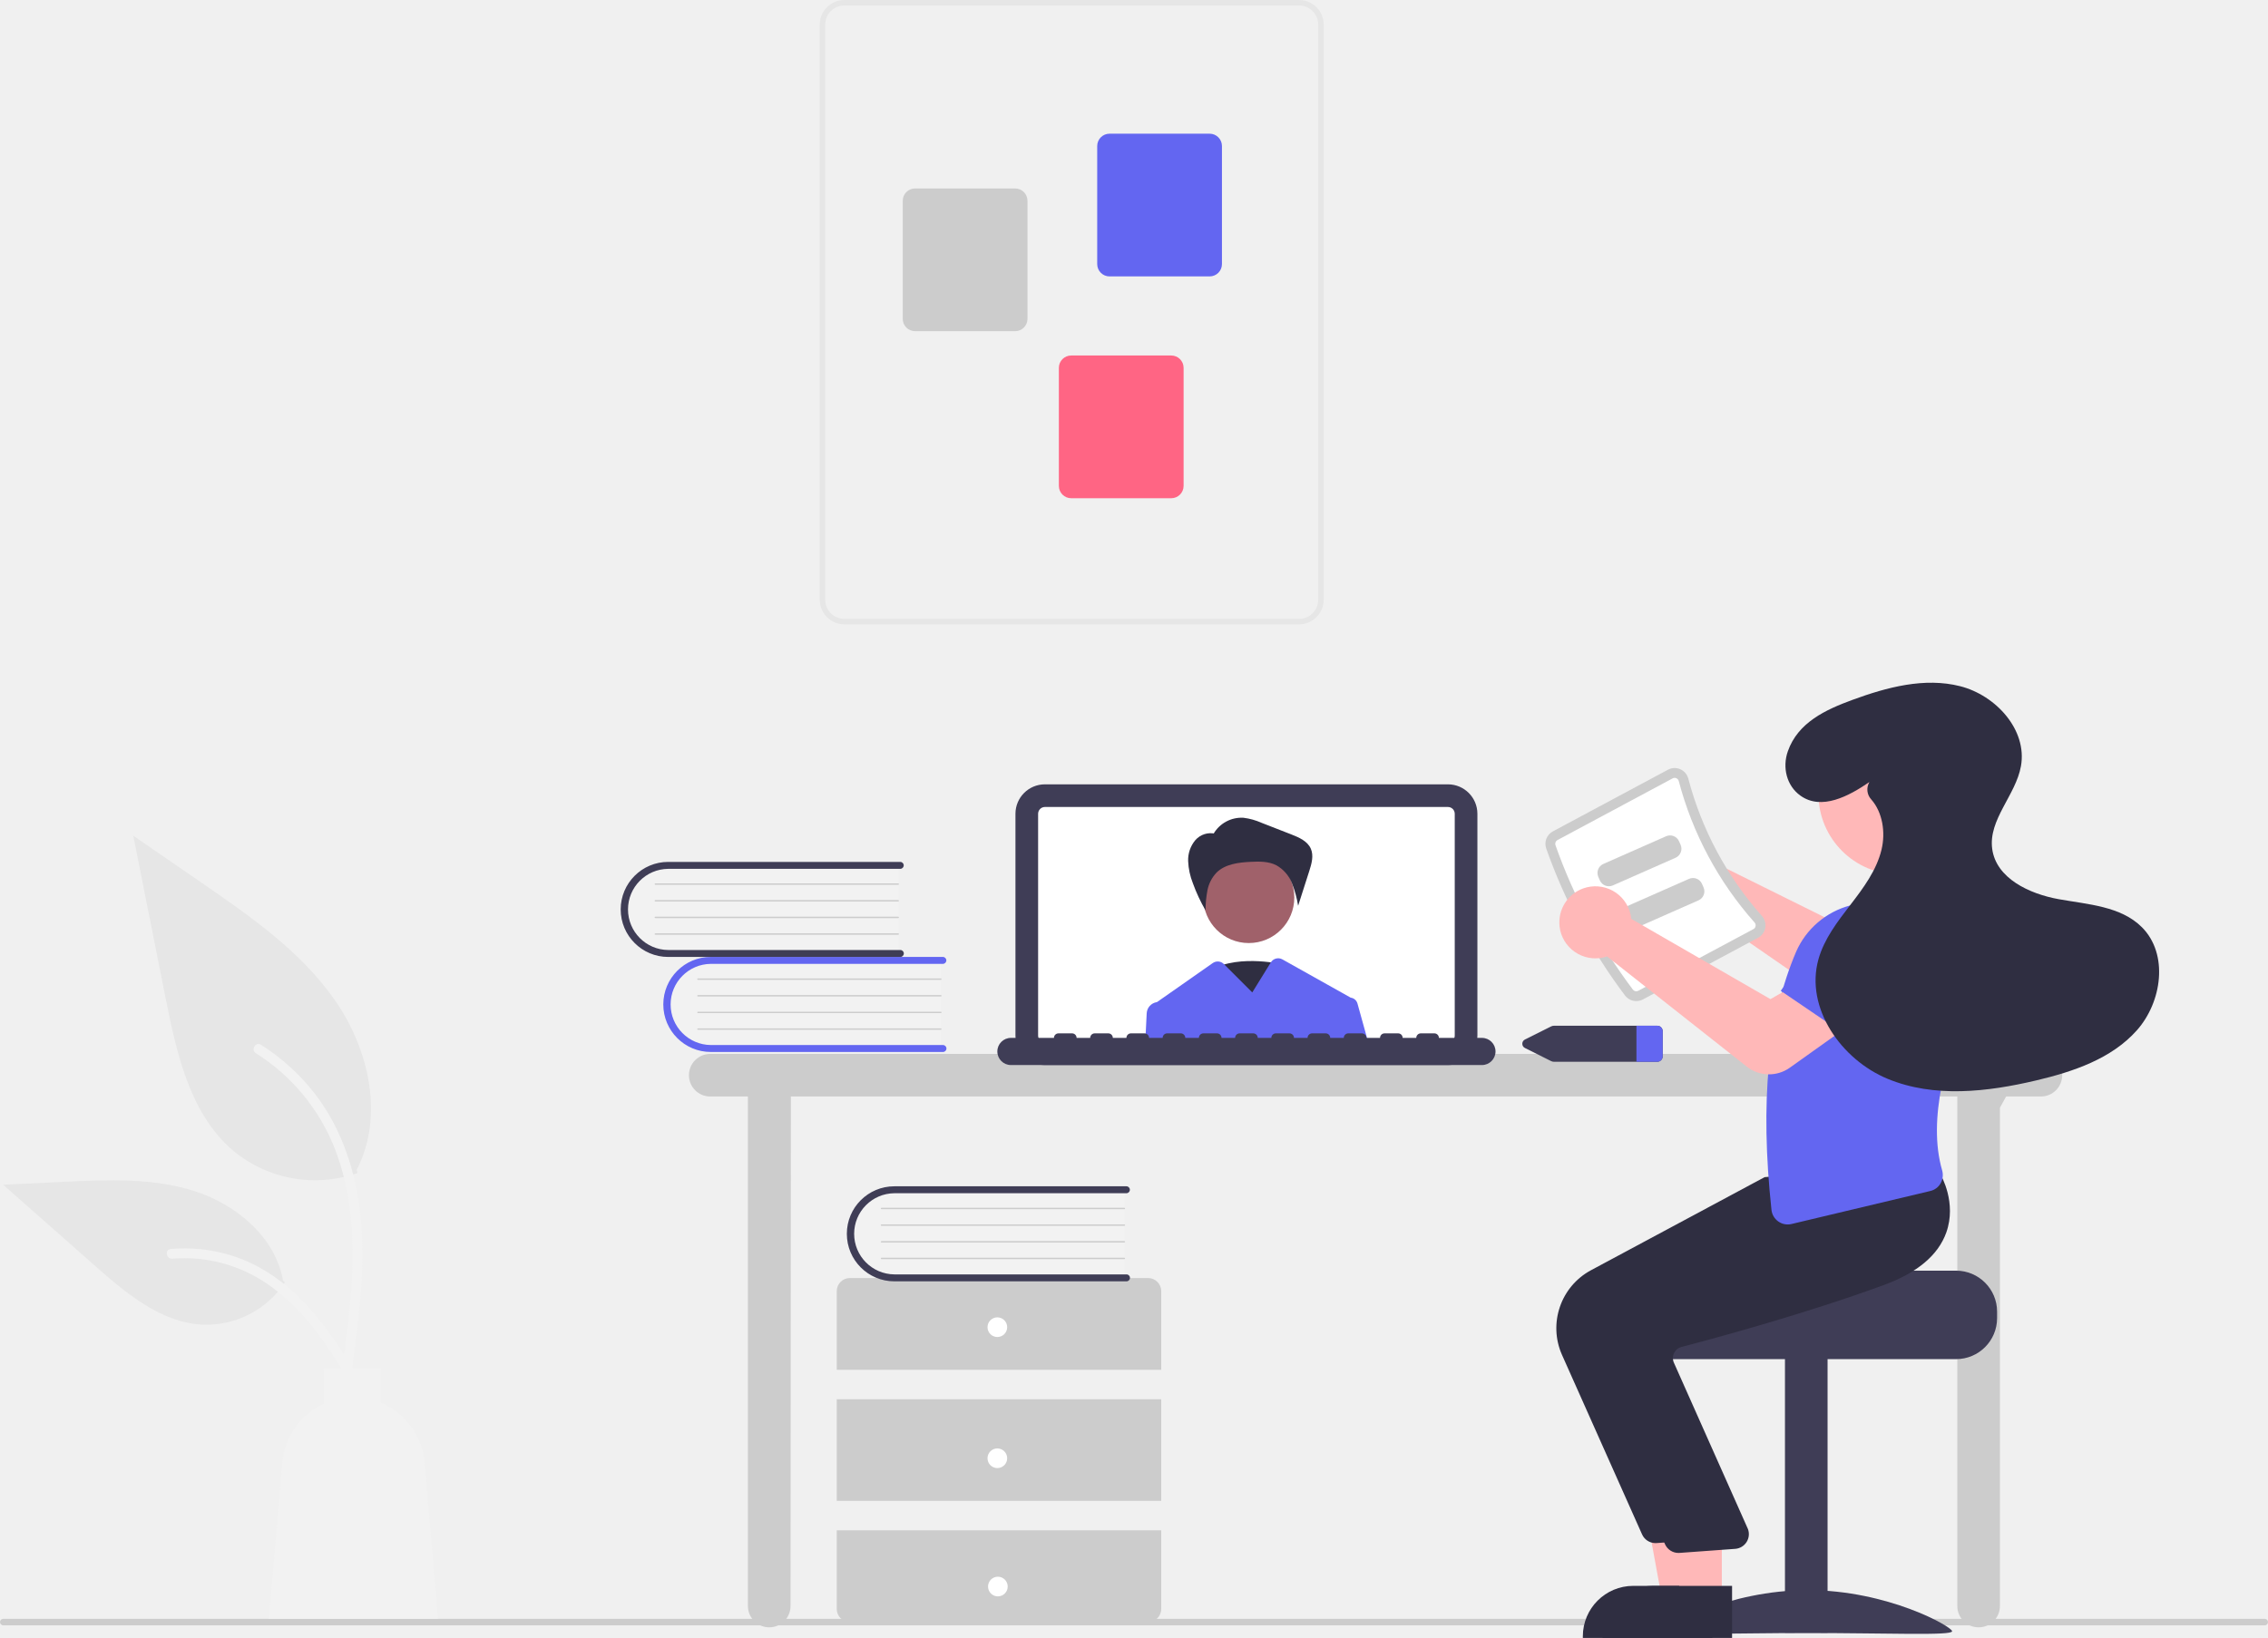
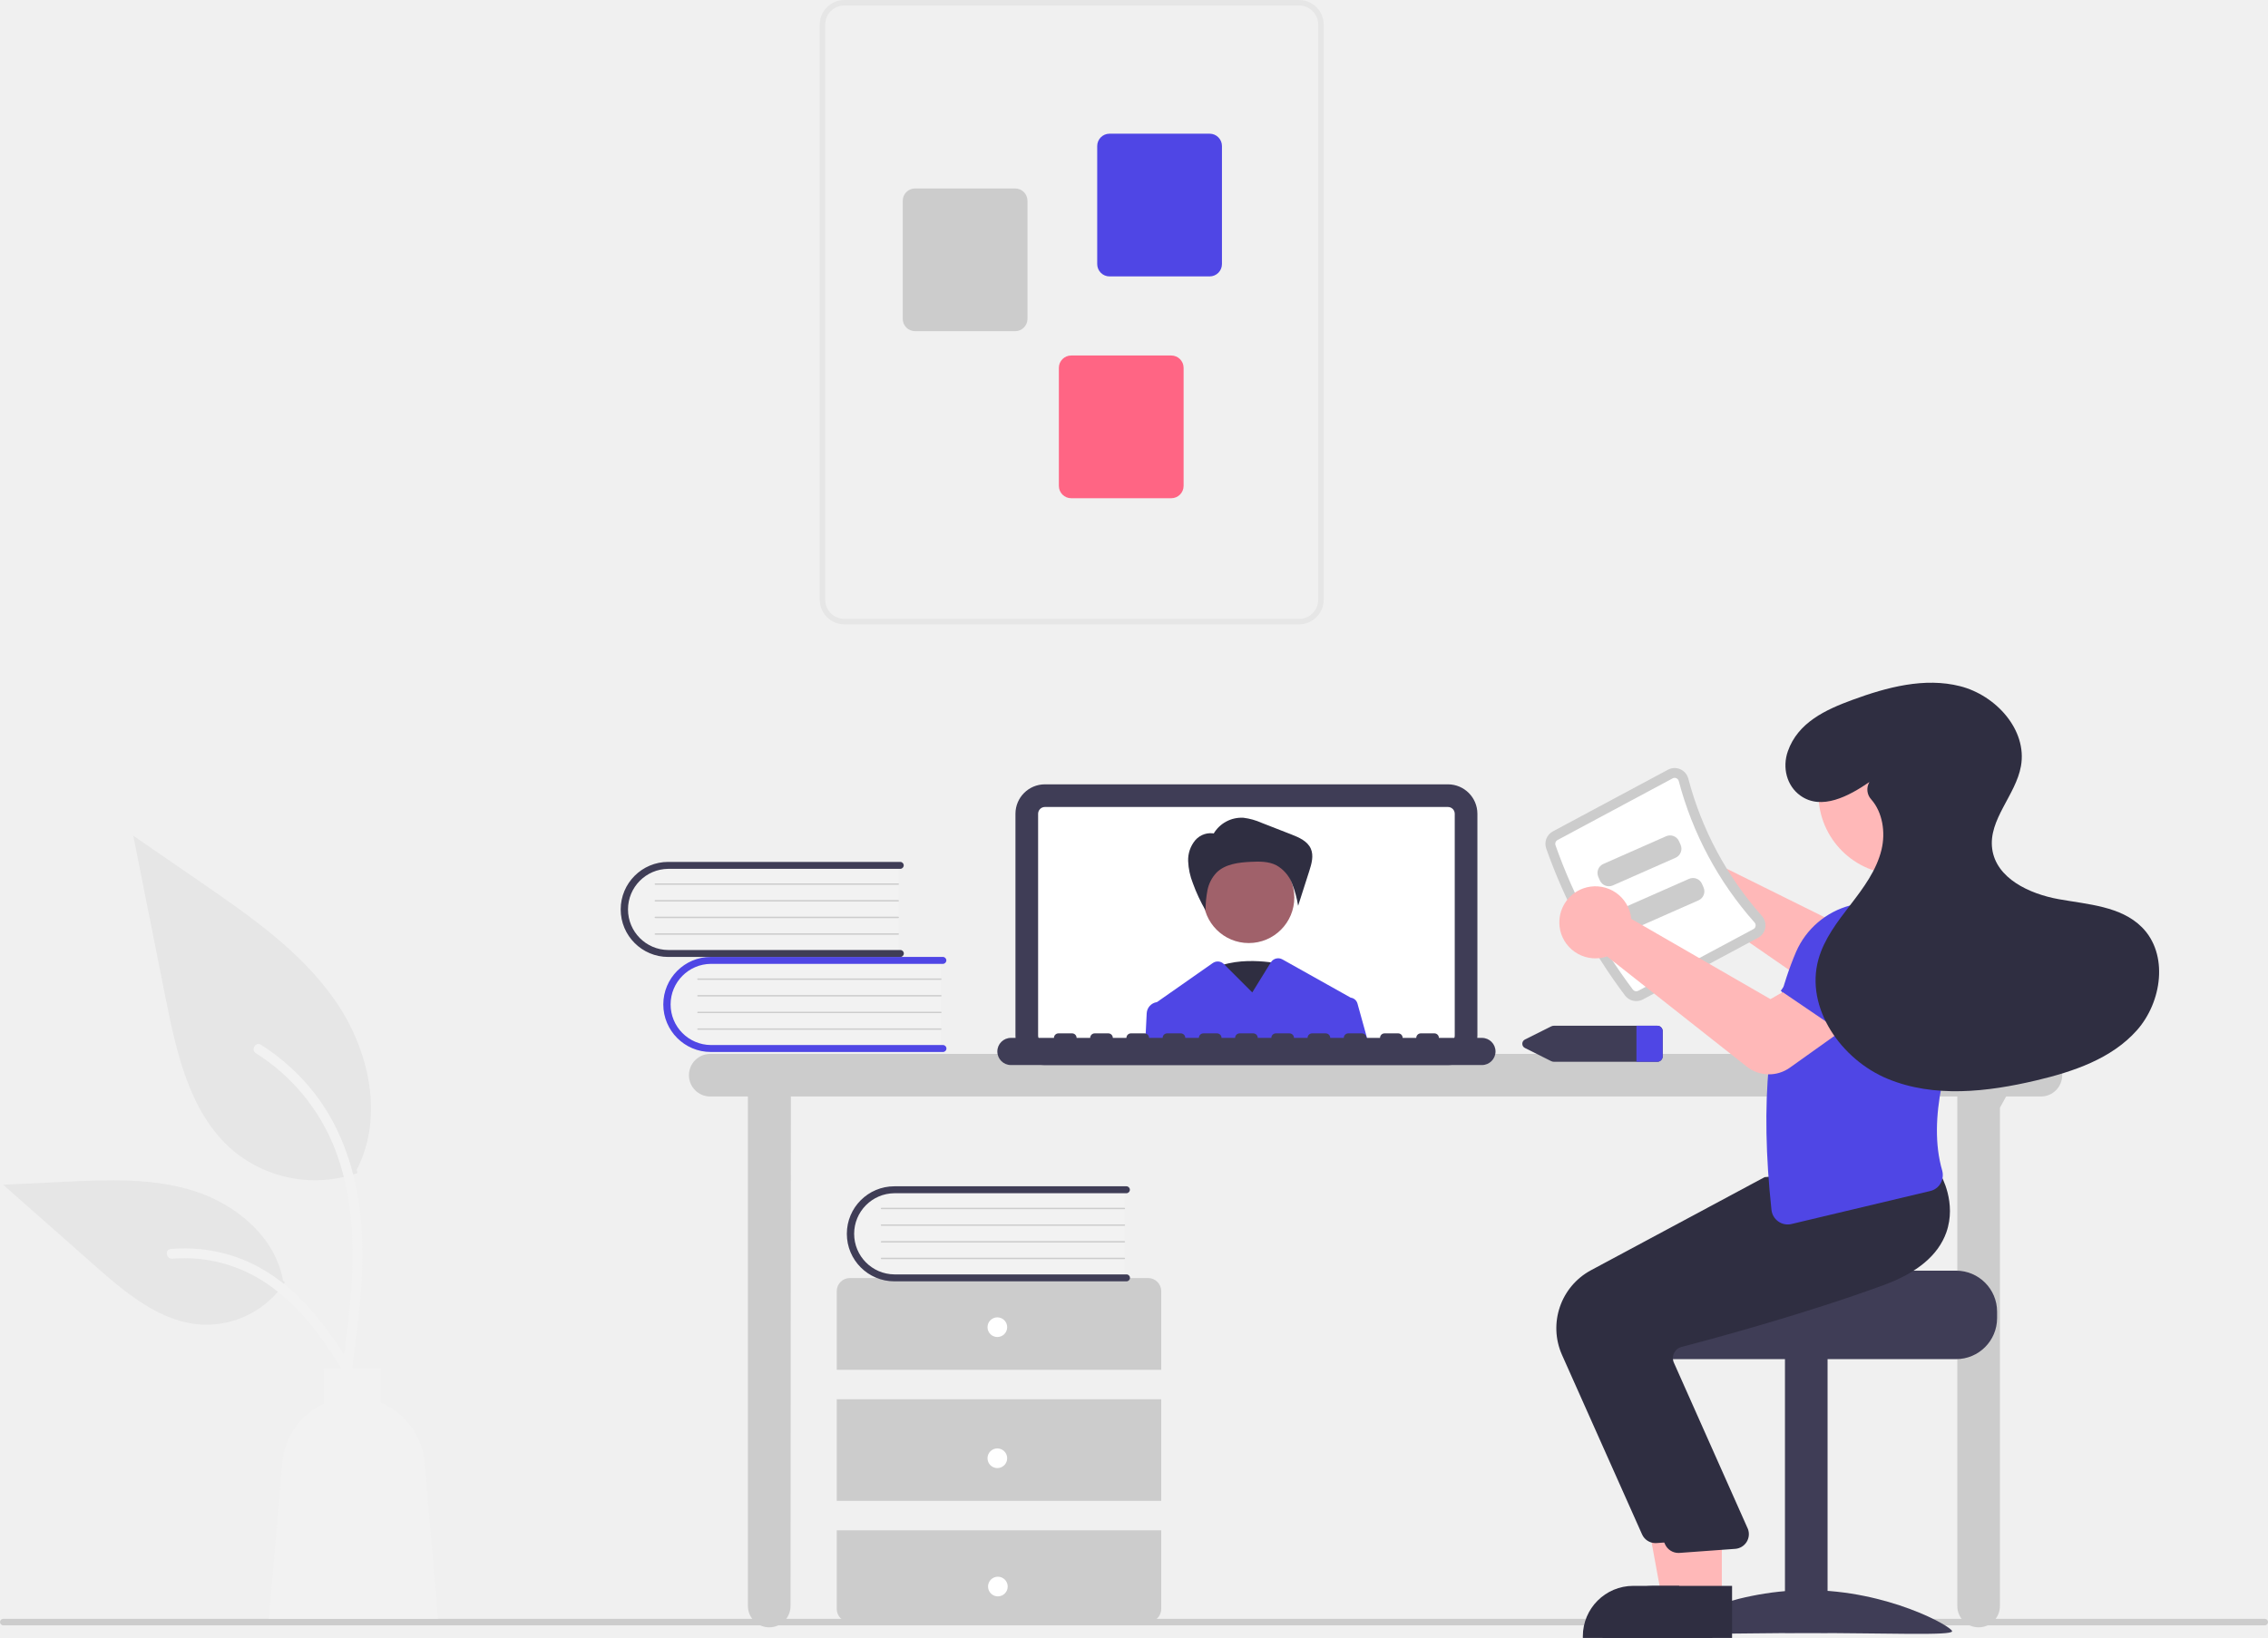
<svg xmlns="http://www.w3.org/2000/svg" data-name="Layer 1" width="692" height="499.877" viewBox="0 0 692 499.877">
  <path d="M945,696.105H255a1,1,0,0,1,0-2H945a1,1,0,0,1,0,2Z" transform="translate(-254 -200.0616)" fill="#ccc" />
  <path d="M876.704,521.703h-406a6.5,6.5,0,1,0,0,13h11.5v155.5a6.5,6.5,0,0,0,13,0l.099-155.5H851.204v155.5a6.5,6.5,0,0,0,13,0V538.13l1.891-3.427h10.609a6.5,6.5,0,1,0,0-13Z" transform="translate(-254 -200.0616)" fill="#ccc" />
  <path d="M695.794,525.105H572.812a8.992,8.992,0,0,1-8.982-8.982V448.414a8.992,8.992,0,0,1,8.982-8.982H695.794a8.992,8.992,0,0,1,8.982,8.982v67.709A8.992,8.992,0,0,1,695.794,525.105Z" transform="translate(-254 -200.0616)" fill="#3f3d56" />
  <path d="M695.793,446.345H572.813a2.074,2.074,0,0,0-2.07,2.07v67.71a2.074,2.074,0,0,0,2.07,2.07H695.793a2.074,2.074,0,0,0,2.07-2.07v-67.71A2.074,2.074,0,0,0,695.793,446.345Z" transform="translate(-254 -200.0616)" fill="#fff" />
  <path d="M644.792,494.283s-14.722-3.392-22.82,2.827,10.306,20.355,10.306,20.355Z" transform="translate(-254 -200.0616)" fill="#2f2e41" />
  <circle cx="381.024" cy="273.924" r="13.887" fill="#a0616a" />
  <path d="M624.286,454.492a9.898,9.898,0,0,1,9.126-4.856,19.397,19.397,0,0,1,5.515,1.544l9.078,3.541c2.349.916,4.922,2.039,5.941,4.345.946,2.141.24,4.613-.474,6.841l-3.397,10.593a32.246,32.246,0,0,0-1.925-6.998,10.835,10.835,0,0,0-4.704-5.364c-2.358-1.21-5.137-1.185-7.785-1.057-3.749.18-7.826.657-10.489,3.302a10.895,10.895,0,0,0-2.765,5.399,32.5,32.5,0,0,0-.58,6.112,50.669,50.669,0,0,1-3.869-8.295,20.525,20.525,0,0,1-1.438-6.715,9.444,9.444,0,0,1,2.165-6.387,6.195,6.195,0,0,1,6.231-1.961Z" transform="translate(-254 -200.0616)" fill="#2f2e41" />
-   <path d="M668.183,506.325a2.472,2.472,0,0,0-2.07-1.79.86.86,0,0,0-.1-.06L645.282,492.856a2.637,2.637,0,0,0-3.528.908l-5.67,9.18-8.54-8.54-.136-.136a2.636,2.636,0,0,0-3.376-.295l-17.038,11.931c-.03,0-.06.01-.09.01a3.633,3.633,0,0,0-3.03,3.39l-.44,8.89h68.04Z" transform="translate(-254 -200.0616)" fill="#6366f1" />
+   <path d="M668.183,506.325a2.472,2.472,0,0,0-2.07-1.79.86.86,0,0,0-.1-.06L645.282,492.856a2.637,2.637,0,0,0-3.528.908l-5.67,9.18-8.54-8.54-.136-.136a2.636,2.636,0,0,0-3.376-.295l-17.038,11.931c-.03,0-.06.01-.09.01a3.633,3.633,0,0,0-3.03,3.39l-.44,8.89h68.04Z" transform="translate(-254 -200.0616)" fill="#4f46e5" />
  <path d="M706.158,516.814H693.03a1.382,1.382,0,0,0-1.382-1.382h-4.145a1.382,1.382,0,0,0-1.382,1.382h-4.145a1.382,1.382,0,0,0-1.382-1.382H676.449a1.382,1.382,0,0,0-1.382,1.382h-4.145a1.382,1.382,0,0,0-1.382-1.382h-4.145a1.382,1.382,0,0,0-1.382,1.382h-4.145A1.382,1.382,0,0,0,658.485,515.432h-4.145a1.382,1.382,0,0,0-1.382,1.382h-4.145a1.382,1.382,0,0,0-1.382-1.382H643.285a1.382,1.382,0,0,0-1.382,1.382H637.758a1.382,1.382,0,0,0-1.382-1.382h-4.145a1.382,1.382,0,0,0-1.382,1.382h-4.145a1.382,1.382,0,0,0-1.382-1.382h-4.145a1.382,1.382,0,0,0-1.382,1.382H615.649a1.382,1.382,0,0,0-1.382-1.382h-4.145a1.382,1.382,0,0,0-1.382,1.382h-4.145a1.382,1.382,0,0,0-1.382-1.382h-4.145a1.382,1.382,0,0,0-1.382,1.382h-4.145a1.382,1.382,0,0,0-1.382-1.382h-4.145a1.382,1.382,0,0,0-1.382,1.382H582.485a1.382,1.382,0,0,0-1.382-1.382H576.958a1.382,1.382,0,0,0-1.382,1.382H562.449a4.145,4.145,0,0,0,0,8.291H706.158a4.145,4.145,0,0,0,0-8.291Z" transform="translate(-254 -200.0616)" fill="#3f3d56" />
  <path d="M541.079,492.74v27.526H472.117a13.771,13.771,0,1,1,0-27.526Z" transform="translate(-254 -200.0616)" fill="#f2f2f2" />
-   <path d="M542.773,520.054a1.059,1.059,0,0,1-1.059,1.059h-70.826a14.504,14.504,0,1,1,0-29.008h70.826a1.059,1.059,0,0,1,0,2.117h-70.826a12.387,12.387,0,0,0,0,24.773h70.826A1.059,1.059,0,0,1,542.773,520.054Z" transform="translate(-254 -200.0616)" fill="#6366f1" />
+   <path d="M542.773,520.054a1.059,1.059,0,0,1-1.059,1.059h-70.826a14.504,14.504,0,1,1,0-29.008h70.826a1.059,1.059,0,0,1,0,2.117h-70.826a12.387,12.387,0,0,0,0,24.773h70.826A1.059,1.059,0,0,1,542.773,520.054Z" transform="translate(-254 -200.0616)" fill="#4f46e5" />
  <path d="M541.079,499.092H466.971a.212.212,0,1,1,0-.423h74.108a.212.212,0,0,1,0,.423Z" transform="translate(-254 -200.0616)" fill="#ccc" />
  <path d="M541.079,504.174H466.971a.212.212,0,1,1,0-.423h74.108a.212.212,0,0,1,0,.423Z" transform="translate(-254 -200.0616)" fill="#ccc" />
  <path d="M541.079,509.255H466.971a.212.212,0,1,1,0-.423h74.108a.212.212,0,0,1,0,.423Z" transform="translate(-254 -200.0616)" fill="#ccc" />
  <path d="M541.079,514.337H466.971a.212.212,0,1,1,0-.423h74.108a.212.212,0,0,1,0,.423Z" transform="translate(-254 -200.0616)" fill="#ccc" />
  <path d="M528.079,463.74v27.526H459.117a13.771,13.771,0,1,1,0-27.526Z" transform="translate(-254 -200.0616)" fill="#f2f2f2" />
  <path d="M529.773,491.054a1.059,1.059,0,0,1-1.059,1.059h-70.826a14.504,14.504,0,1,1,0-29.008h70.826a1.059,1.059,0,0,1,0,2.117h-70.826a12.387,12.387,0,0,0,0,24.773h70.826A1.059,1.059,0,0,1,529.773,491.054Z" transform="translate(-254 -200.0616)" fill="#3f3d56" />
  <path d="M528.079,470.092H453.971a.212.212,0,1,1,0-.423h74.108a.212.212,0,0,1,0,.423Z" transform="translate(-254 -200.0616)" fill="#ccc" />
  <path d="M528.079,475.174H453.971a.212.212,0,1,1,0-.423h74.108a.212.212,0,0,1,0,.423Z" transform="translate(-254 -200.0616)" fill="#ccc" />
  <path d="M528.079,480.255H453.971a.212.212,0,1,1,0-.423h74.108a.212.212,0,0,1,0,.423Z" transform="translate(-254 -200.0616)" fill="#ccc" />
  <path d="M528.079,485.337H453.971a.212.212,0,1,1,0-.423h74.108a.212.212,0,0,1,0,.423Z" transform="translate(-254 -200.0616)" fill="#ccc" />
  <path d="M608.303,618.105v-24a4,4,0,0,0-4-4h-91a4,4,0,0,0-4,4v24Z" transform="translate(-254 -200.0616)" fill="#ccc" />
  <rect x="255.303" y="427.043" width="99" height="31" fill="#ccc" />
  <path d="M509.303,667.105v24a4,4,0,0,0,4,4h91a4,4,0,0,0,4-4v-24Z" transform="translate(-254 -200.0616)" fill="#ccc" />
  <circle cx="304.303" cy="405.043" r="3" fill="#fff" />
  <circle cx="304.303" cy="445.043" r="3" fill="#fff" />
  <circle cx="304.464" cy="484.196" r="3" fill="#fff" />
  <path d="M597.079,562.74v27.526H528.117a13.771,13.771,0,1,1,0-27.526Z" transform="translate(-254 -200.0616)" fill="#f2f2f2" />
  <path d="M598.773,590.054a1.059,1.059,0,0,1-1.059,1.059h-70.826a14.504,14.504,0,1,1,0-29.008h70.826a1.059,1.059,0,0,1,0,2.117h-70.826a12.387,12.387,0,0,0,0,24.773h70.826A1.059,1.059,0,0,1,598.773,590.054Z" transform="translate(-254 -200.0616)" fill="#3f3d56" />
  <path d="M597.079,569.092H522.971a.212.212,0,1,1,0-.423h74.108a.212.212,0,0,1,0,.423Z" transform="translate(-254 -200.0616)" fill="#ccc" />
  <path d="M597.079,574.174H522.971a.212.212,0,1,1,0-.423h74.108a.212.212,0,0,1,0,.423Z" transform="translate(-254 -200.0616)" fill="#ccc" />
  <path d="M597.079,579.255H522.971a.212.212,0,1,1,0-.423h74.108a.212.212,0,0,1,0,.423Z" transform="translate(-254 -200.0616)" fill="#ccc" />
  <path d="M597.079,584.337H522.971a.212.212,0,1,1,0-.423h74.108a.212.212,0,0,1,0,.423Z" transform="translate(-254 -200.0616)" fill="#ccc" />
  <path d="M504.11,383.083v-175.5a7.53,7.53,0,0,1,7.521-7.521H650.36a7.53,7.53,0,0,1,7.521,7.521v175.5a7.53,7.53,0,0,1-7.521,7.521H511.632A7.53,7.53,0,0,1,504.11,383.083Zm7.521-181.35a5.857,5.857,0,0,0-5.85,5.85v175.5a5.857,5.857,0,0,0,5.85,5.85H650.36a5.857,5.857,0,0,0,5.85-5.85v-175.5a5.857,5.857,0,0,0-5.85-5.85Z" transform="translate(-254 -200.0616)" fill="#e6e6e6" />
-   <path d="M588.775,280.659V244.624a3.765,3.765,0,0,1,3.761-3.761h30.537a3.765,3.765,0,0,1,3.761,3.761v36.036a3.765,3.765,0,0,1-3.761,3.761h-30.537A3.765,3.765,0,0,1,588.775,280.659Z" transform="translate(-254 -200.0616)" fill="#6366f1" />
+   <path d="M588.775,280.659V244.624a3.765,3.765,0,0,1,3.761-3.761h30.537a3.765,3.765,0,0,1,3.761,3.761v36.036a3.765,3.765,0,0,1-3.761,3.761h-30.537A3.765,3.765,0,0,1,588.775,280.659Z" transform="translate(-254 -200.0616)" fill="#4f46e5" />
  <path d="M529.44,297.374V261.338a3.765,3.765,0,0,1,3.761-3.761h30.537a3.765,3.765,0,0,1,3.761,3.761v36.036a3.765,3.765,0,0,1-3.761,3.761h-30.537A3.765,3.765,0,0,1,529.44,297.374Z" transform="translate(-254 -200.0616)" fill="#ccc" />
  <path d="M577.075,348.352V312.317a3.765,3.765,0,0,1,3.761-3.761h30.537a3.765,3.765,0,0,1,3.761,3.761v36.036a3.765,3.765,0,0,1-3.761,3.761h-30.537A3.765,3.765,0,0,1,577.075,348.352Z" transform="translate(-254 -200.0616)" fill="#ff6584" />
  <path d="M759.563,513.105H728.143a1.941,1.941,0,0,0-.86.2l-7.93,3.97a1.445,1.445,0,0,0,0,2.66l7.93,3.97a1.941,1.941,0,0,0,.86.2h31.42a1.649,1.649,0,0,0,1.74-1.53v-7.94A1.649,1.649,0,0,0,759.563,513.105Z" transform="translate(-254 -200.0616)" fill="#3f3d56" />
-   <path d="M761.303,514.635v7.94a1.649,1.649,0,0,1-1.74,1.53h-6.26v-11h6.26A1.649,1.649,0,0,1,761.303,514.635Z" transform="translate(-254 -200.0616)" fill="#6366f1" />
+   <path d="M761.303,514.635v7.94a1.649,1.649,0,0,1-1.74,1.53h-6.26v-11h6.26A1.649,1.649,0,0,1,761.303,514.635Z" transform="translate(-254 -200.0616)" fill="#4f46e5" />
  <path d="M759.327,453.705a11.003,11.003,0,0,1,14.89,6.915,10.588,10.588,0,0,1,.32,1.435l43.938,21.788,10.168-6.739,12.652,14.565L825.769,504.279a11.149,11.149,0,0,1-13.301.513l-44.579-30.828a10.511,10.511,0,0,1-1.015.37,11.003,11.003,0,0,1-14.01-8.561,10.708,10.708,0,0,1-.163-1.34A11.036,11.036,0,0,1,759.327,453.705Z" transform="translate(-254 -200.0616)" fill="#ffb8b8" />
  <path d="M850.841,587.853H802.831c0,1.38-49.48,2.5-49.48,2.5a12.86,12.86,0,0,0-2.11,2,12.41,12.41,0,0,0-2.9,8v2a12.505,12.505,0,0,0,12.5,12.5h90a12.511,12.511,0,0,0,12.5-12.5v-2A12.517,12.517,0,0,0,850.841,587.853Z" transform="translate(-254 -200.0616)" fill="#3f3d56" />
  <rect x="798.617" y="614.357" width="13" height="84" transform="translate(1356.235 1112.652) rotate(-180)" fill="#3f3d56" />
  <path d="M761.617,697.9c0,1.405,19.699.543,44,.543s44,.861,44-.543-19.699-12.543-44-12.543S761.617,696.495,761.617,697.9Z" transform="translate(-254 -200.0616)" fill="#3f3d56" />
  <polygon points="519.353 487.993 507.094 487.992 501.261 456.195 519.355 456.196 519.353 487.993" fill="#ffb8b8" />
  <path d="M776.48,699.938l-39.531-.001v-.5a15.386,15.386,0,0,1,15.386-15.386h.001l24.144.001Z" transform="translate(-254 -200.0616)" fill="#2f2e41" />
  <path d="M755.017,668.337,730.576,613.529a20.086,20.086,0,0,1,8.819-25.784l53.013-28.428,24.191-2.058,22.315-2.028.161.272c.206.348,5.004,8.635,1.76,17.722-2.46,6.893-8.859,12.276-19.019,16.002-23.714,8.695-51.109,16.127-61.786,18.918a3.451,3.451,0,0,0-2.211,1.76,3.498,3.498,0,0,0-.196,2.799l22.707,51.015a4.5,4.5,0,0,1-3.809,6.029L759.553,670.983q-.216.021-.43.021A4.497,4.497,0,0,1,755.017,668.337Z" transform="translate(-254 -200.0616)" fill="#2f2e41" />
  <polygon points="525.353 487.993 513.094 487.992 507.261 456.195 525.355 456.196 525.353 487.993" fill="#ffb8b8" />
  <path d="M782.48,699.938l-39.531-.001v-.5a15.386,15.386,0,0,1,15.386-15.386h.001l24.144.001Z" transform="translate(-254 -200.0616)" fill="#2f2e41" />
  <path d="M762.017,671.337,737.576,616.529a20.086,20.086,0,0,1,8.819-25.784l53.013-28.428,24.191-2.058,22.315-2.028.161.272c.206.348,5.004,8.635,1.76,17.722-2.46,6.893-8.859,12.276-19.019,16.002-23.714,8.695-51.109,16.127-61.786,18.918a3.451,3.451,0,0,0-2.211,1.76,3.498,3.498,0,0,0-.196,2.799l22.707,51.015a4.5,4.5,0,0,1-3.809,6.029L766.553,673.983q-.216.021-.43.021A4.497,4.497,0,0,1,762.017,671.337Z" transform="translate(-254 -200.0616)" fill="#2f2e41" />
  <path d="M749.835,503.906a167.506,167.506,0,0,1-24.075-44.932,4.303,4.303,0,0,1,2.032-5.179l35.145-18.832a4.247,4.247,0,0,1,3.726-.151,4.319,4.319,0,0,1,2.461,2.884,102.328,102.328,0,0,0,22.446,41.891,4.318,4.318,0,0,1,1.038,3.647,4.247,4.247,0,0,1-2.189,3.018L755.272,505.083A4.303,4.303,0,0,1,749.835,503.906Z" transform="translate(-254 -200.0616)" fill="#ccc" />
  <path d="M752.233,502.104a1.299,1.299,0,0,0,1.622.335l35.146-18.832a1.246,1.246,0,0,0,.653-.897,1.318,1.318,0,0,0-.325-1.128,105.34,105.34,0,0,1-23.107-43.125,1.319,1.319,0,0,0-.758-.895,1.247,1.247,0,0,0-1.11.046L729.208,456.439a1.298,1.298,0,0,0-.62,1.537,164.507,164.507,0,0,0,23.645,44.127Z" transform="translate(-254 -200.0616)" fill="#fff" />
-   <path d="M866.593,498.883l-27.525,10.459-6.72-18.667a11.168,11.168,0,0,1,5.002-13.499l0,0a11.168,11.168,0,0,1,14.262,2.784Z" transform="translate(-254 -200.0616)" fill="#6366f1" />
-   <path d="M796.583,572.843a4.999,4.999,0,0,1-2.083-3.549c-3.525-32.91-1.07-58.664,7.506-78.735a24.992,24.992,0,0,1,16.567-14.18l22.25-1.123.115.056A26.005,26.005,0,0,1,855.156,502.9c-7.156,18.863-13.148,38.503-8.579,54.346a5.122,5.122,0,0,1-.484,3.983,4.884,4.884,0,0,1-3.116,2.309L800.599,573.62a4.964,4.964,0,0,1-4.017-.777Z" transform="translate(-254 -200.0616)" fill="#6366f1" />
+   <path d="M866.593,498.883l-27.525,10.459-6.72-18.667a11.168,11.168,0,0,1,5.002-13.499l0,0a11.168,11.168,0,0,1,14.262,2.784Z" transform="translate(-254 -200.0616)" fill="#4f46e5" />
+   <path d="M796.583,572.843a4.999,4.999,0,0,1-2.083-3.549c-3.525-32.91-1.07-58.664,7.506-78.735a24.992,24.992,0,0,1,16.567-14.18l22.25-1.123.115.056A26.005,26.005,0,0,1,855.156,502.9c-7.156,18.863-13.148,38.503-8.579,54.346a5.122,5.122,0,0,1-.484,3.983,4.884,4.884,0,0,1-3.116,2.309L800.599,573.62a4.964,4.964,0,0,1-4.017-.777Z" transform="translate(-254 -200.0616)" fill="#4f46e5" />
  <circle cx="579.396" cy="242.323" r="24.561" fill="#ffb8b8" />
  <path d="M765.243,461.838l-19.142,8.45a3.003,3.003,0,0,1-3.956-1.533l-.473-1.073a3.003,3.003,0,0,1,1.533-3.956l19.142-8.45a3.003,3.003,0,0,1,3.956,1.533l.473,1.073A3.003,3.003,0,0,1,765.243,461.838Z" transform="translate(-254 -200.0616)" fill="#ccc" />
  <path d="M772.243,474.838l-19.142,8.45a3.003,3.003,0,0,1-3.956-1.533l-.473-1.073a3.003,3.003,0,0,1,1.533-3.956l19.142-8.45a3.003,3.003,0,0,1,3.956,1.533l.473,1.073A3.003,3.003,0,0,1,772.243,474.838Z" transform="translate(-254 -200.0616)" fill="#ccc" />
  <path d="M787.005,525.615l-42.674-33.666a10.517,10.517,0,0,1-1.036.306,11.027,11.027,0,0,1-8.818-1.691,10.913,10.913,0,0,1-4.626-7.733,11.023,11.023,0,0,1,7.209-11.638,11.004,11.004,0,0,1,14.426,7.837,10.571,10.571,0,0,1,.229,1.452L794.196,504.989l10.572-6.086,11.711,15.332-16.414,11.699a10.942,10.942,0,0,1-13.06-.318Z" transform="translate(-254 -200.0616)" fill="#ffb8b8" />
-   <path d="M821.686,519.009l-24.349-16.557,11.443-16.207a11.168,11.168,0,0,1,13.929-3.64l0,0a11.168,11.168,0,0,1,5.894,13.283Z" transform="translate(-254 -200.0616)" fill="#6366f1" />
+   <path d="M821.686,519.009l-24.349-16.557,11.443-16.207a11.168,11.168,0,0,1,13.929-3.64l0,0a11.168,11.168,0,0,1,5.894,13.283Z" transform="translate(-254 -200.0616)" fill="#4f46e5" />
  <path d="M824.391,438.727c-6.313,4.321-14.601,8.762-21.049,4.161-4.234-3.021-5.567-8.615-3.851-13.525,3.087-8.829,11.569-12.715,19.681-15.695,10.544-3.873,22.026-6.954,32.911-4.181s20.506,13.313,18.541,24.373c-1.58,8.894-9.97,16.295-8.779,25.25,1.199,9.012,11.334,13.756,20.281,15.367s18.96,2.128,25.391,8.555c8.203,8.199,6.155,22.853-1.564,31.51s-19.367,12.58-30.654,15.248c-14.955,3.534-31.129,5.392-45.332-.474s-25.256-21.654-21.141-36.46c1.738-6.254,5.832-11.539,9.789-16.685s7.963-10.526,9.472-16.839c1.258-5.261.327-11.369-3.162-15.315a4.437,4.437,0,0,1-.594-5.186Z" transform="translate(-254 -200.0616)" fill="#2f2e41" />
  <path d="M363.072,558.06a39.063,39.063,0,0,1-37.721-6.645c-13.212-11.089-17.354-29.359-20.725-46.275q-4.985-25.018-9.969-50.036l20.872,14.371c15.01,10.335,30.357,21.001,40.75,35.971s14.929,35.405,6.579,51.603" transform="translate(-254 -200.0616)" fill="#e6e6e6" />
  <path d="M361.288,618.639c2.112-15.387,4.285-30.973,2.803-46.525-1.316-13.812-5.53-27.303-14.109-38.364A63.82,63.82,0,0,0,333.608,518.912c-1.637-1.034-3.144,1.561-1.514,2.59A60.672,60.672,0,0,1,356.093,550.459c5.225,13.289,6.064,27.776,5.164,41.893-.544,8.537-1.698,17.019-2.861,25.489a1.554,1.554,0,0,0,1.048,1.845,1.509,1.509,0,0,0,1.845-1.048Z" transform="translate(-254 -200.0616)" fill="#f2f2f2" />
  <path d="M340.941,591.41a28.755,28.755,0,0,1-25.055,12.931c-12.683-.602-23.257-9.454-32.775-17.858l-28.153-24.857,18.633-.892c13.4-.641,27.145-1.239,39.908,2.893s24.533,14.077,26.867,27.287" transform="translate(-254 -200.0616)" fill="#e6e6e6" />
  <path d="M367.258,627.484c-10.168-17.991-21.961-37.986-43.035-44.377a48.022,48.022,0,0,0-18.101-1.869c-1.922.166-1.442,3.128.476,2.963a44.614,44.614,0,0,1,28.886,7.642c8.145,5.544,14.487,13.252,19.854,21.425,3.288,5.007,6.233,10.226,9.178,15.438.941,1.666,3.693.463,2.74-1.222Z" transform="translate(-254 -200.0616)" fill="#f2f2f2" />
  <path d="M383.55,646.421A21.774,21.774,0,0,0,370.207,628.184v-10.401H352.762v10.729a21.763,21.763,0,0,0-12.616,17.909l-4.102,47.684h51.608Z" transform="translate(-254 -200.0616)" fill="#f2f2f2" />
</svg>
